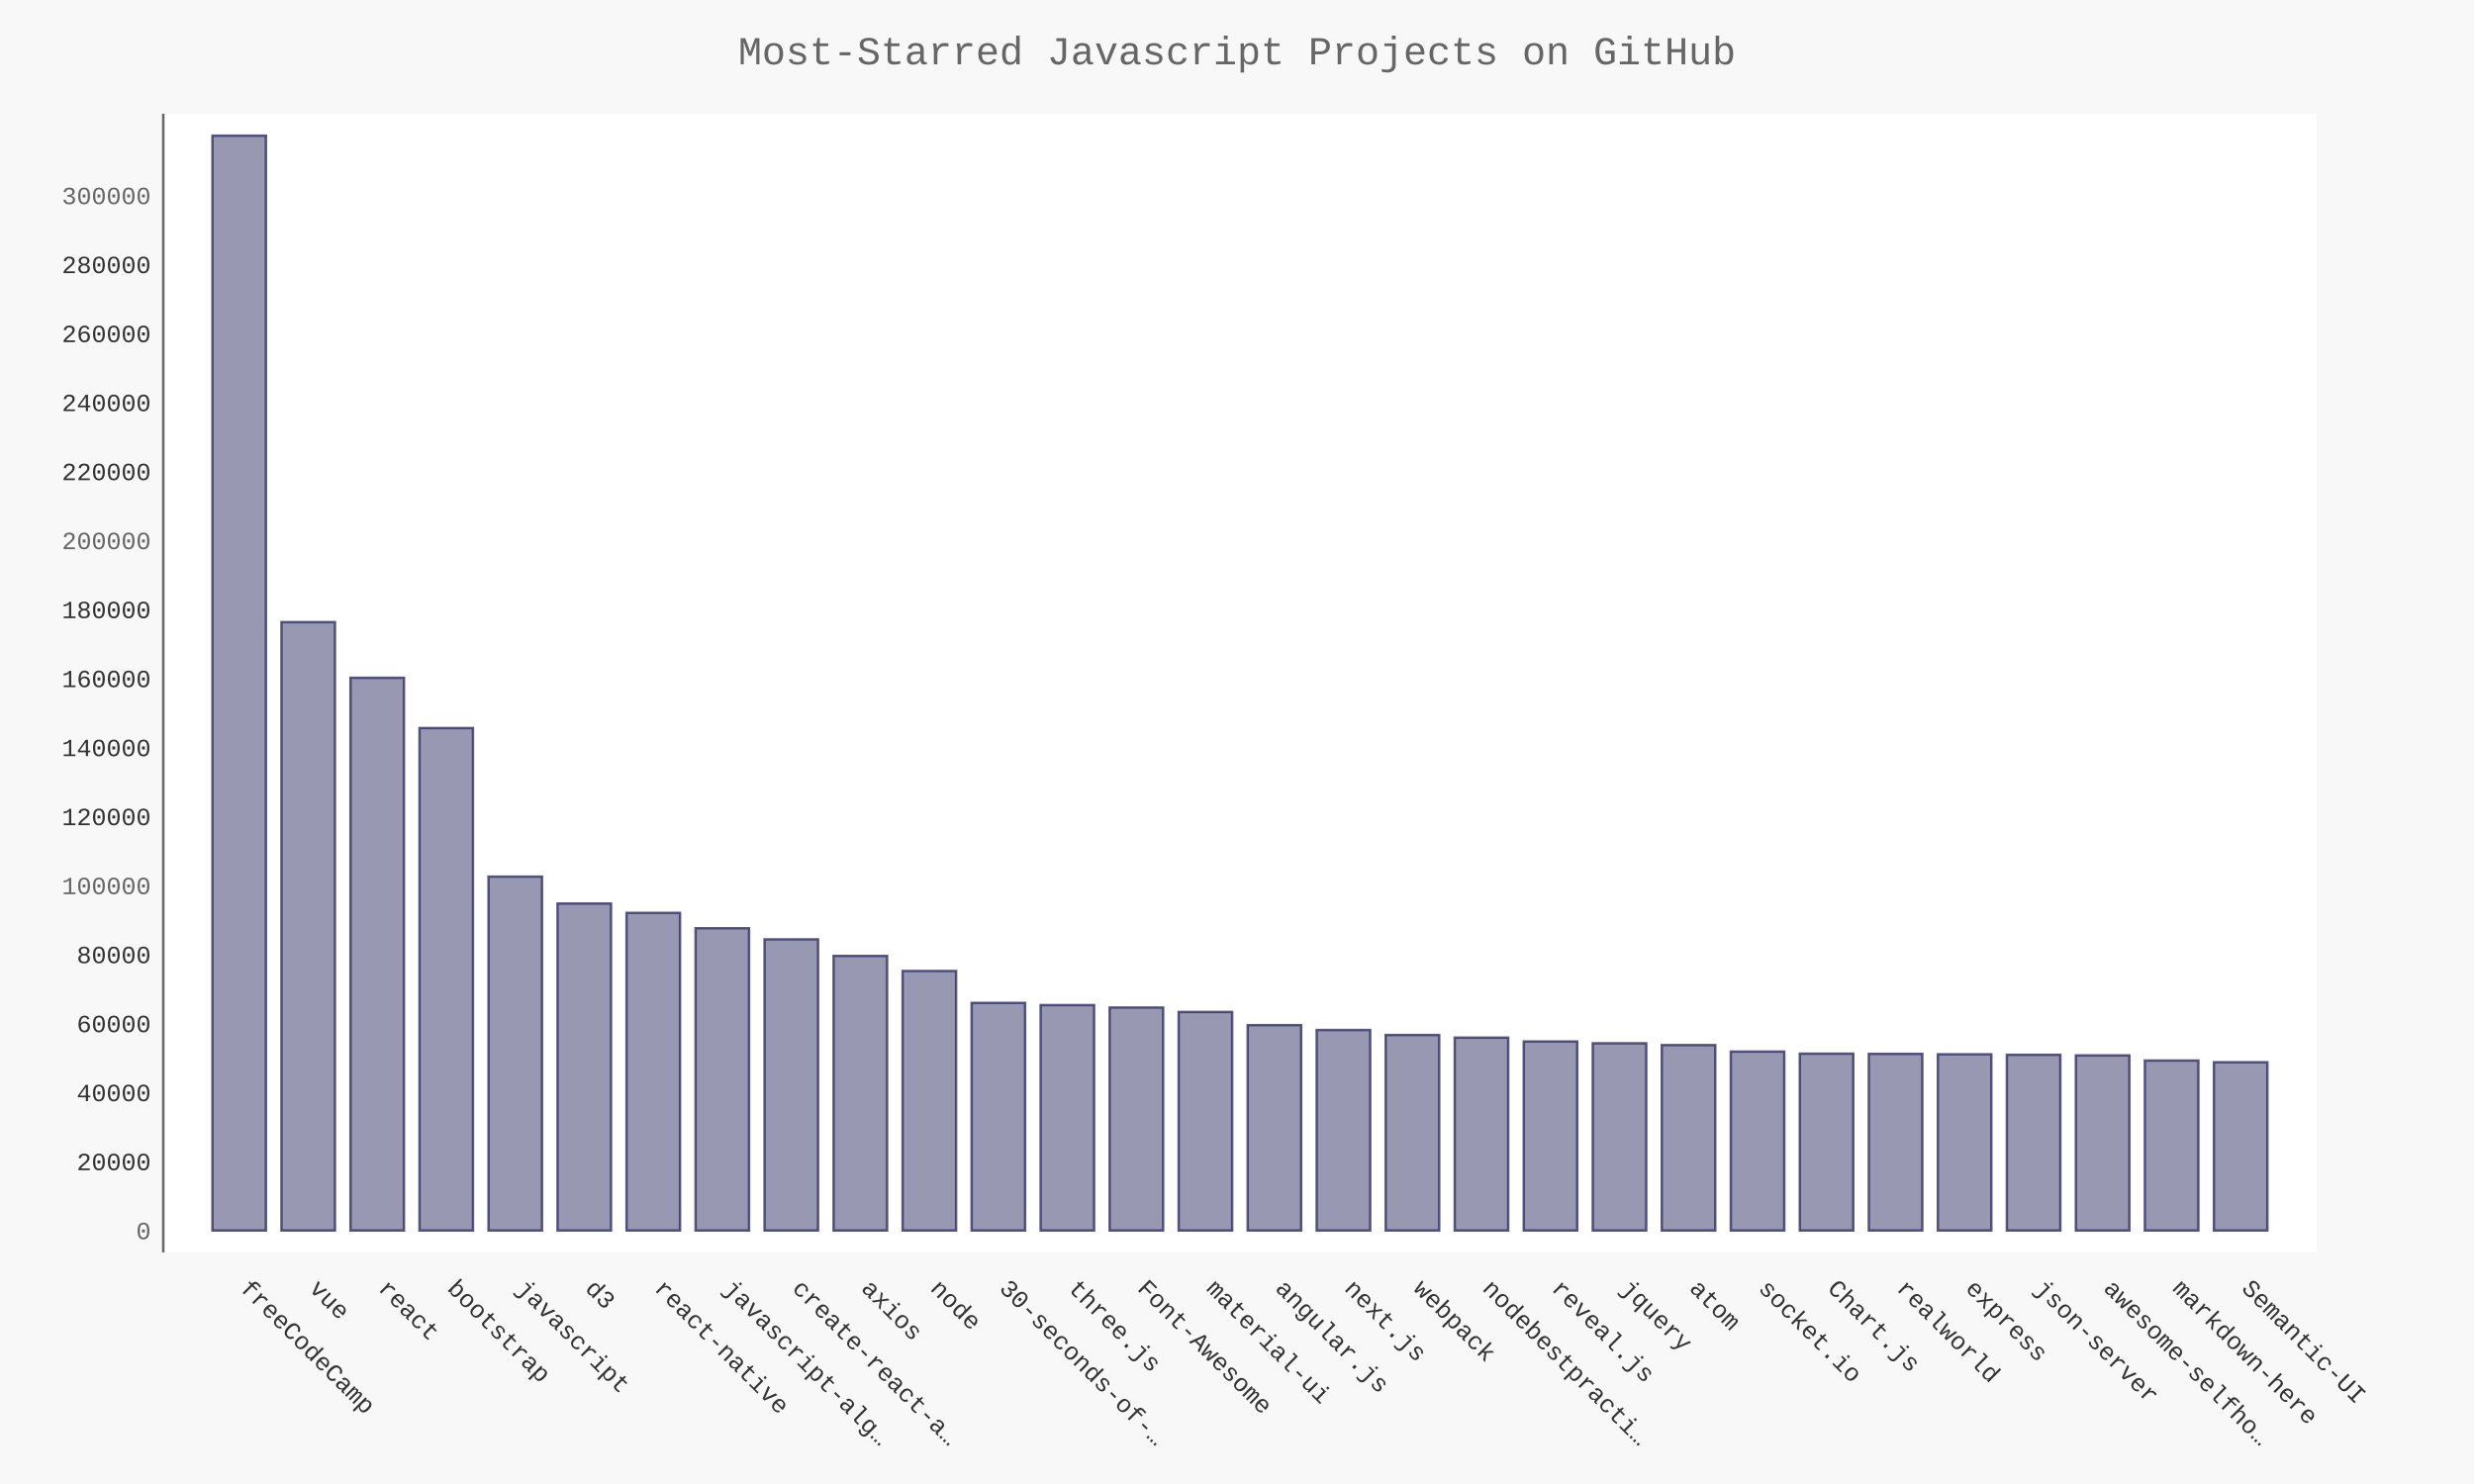
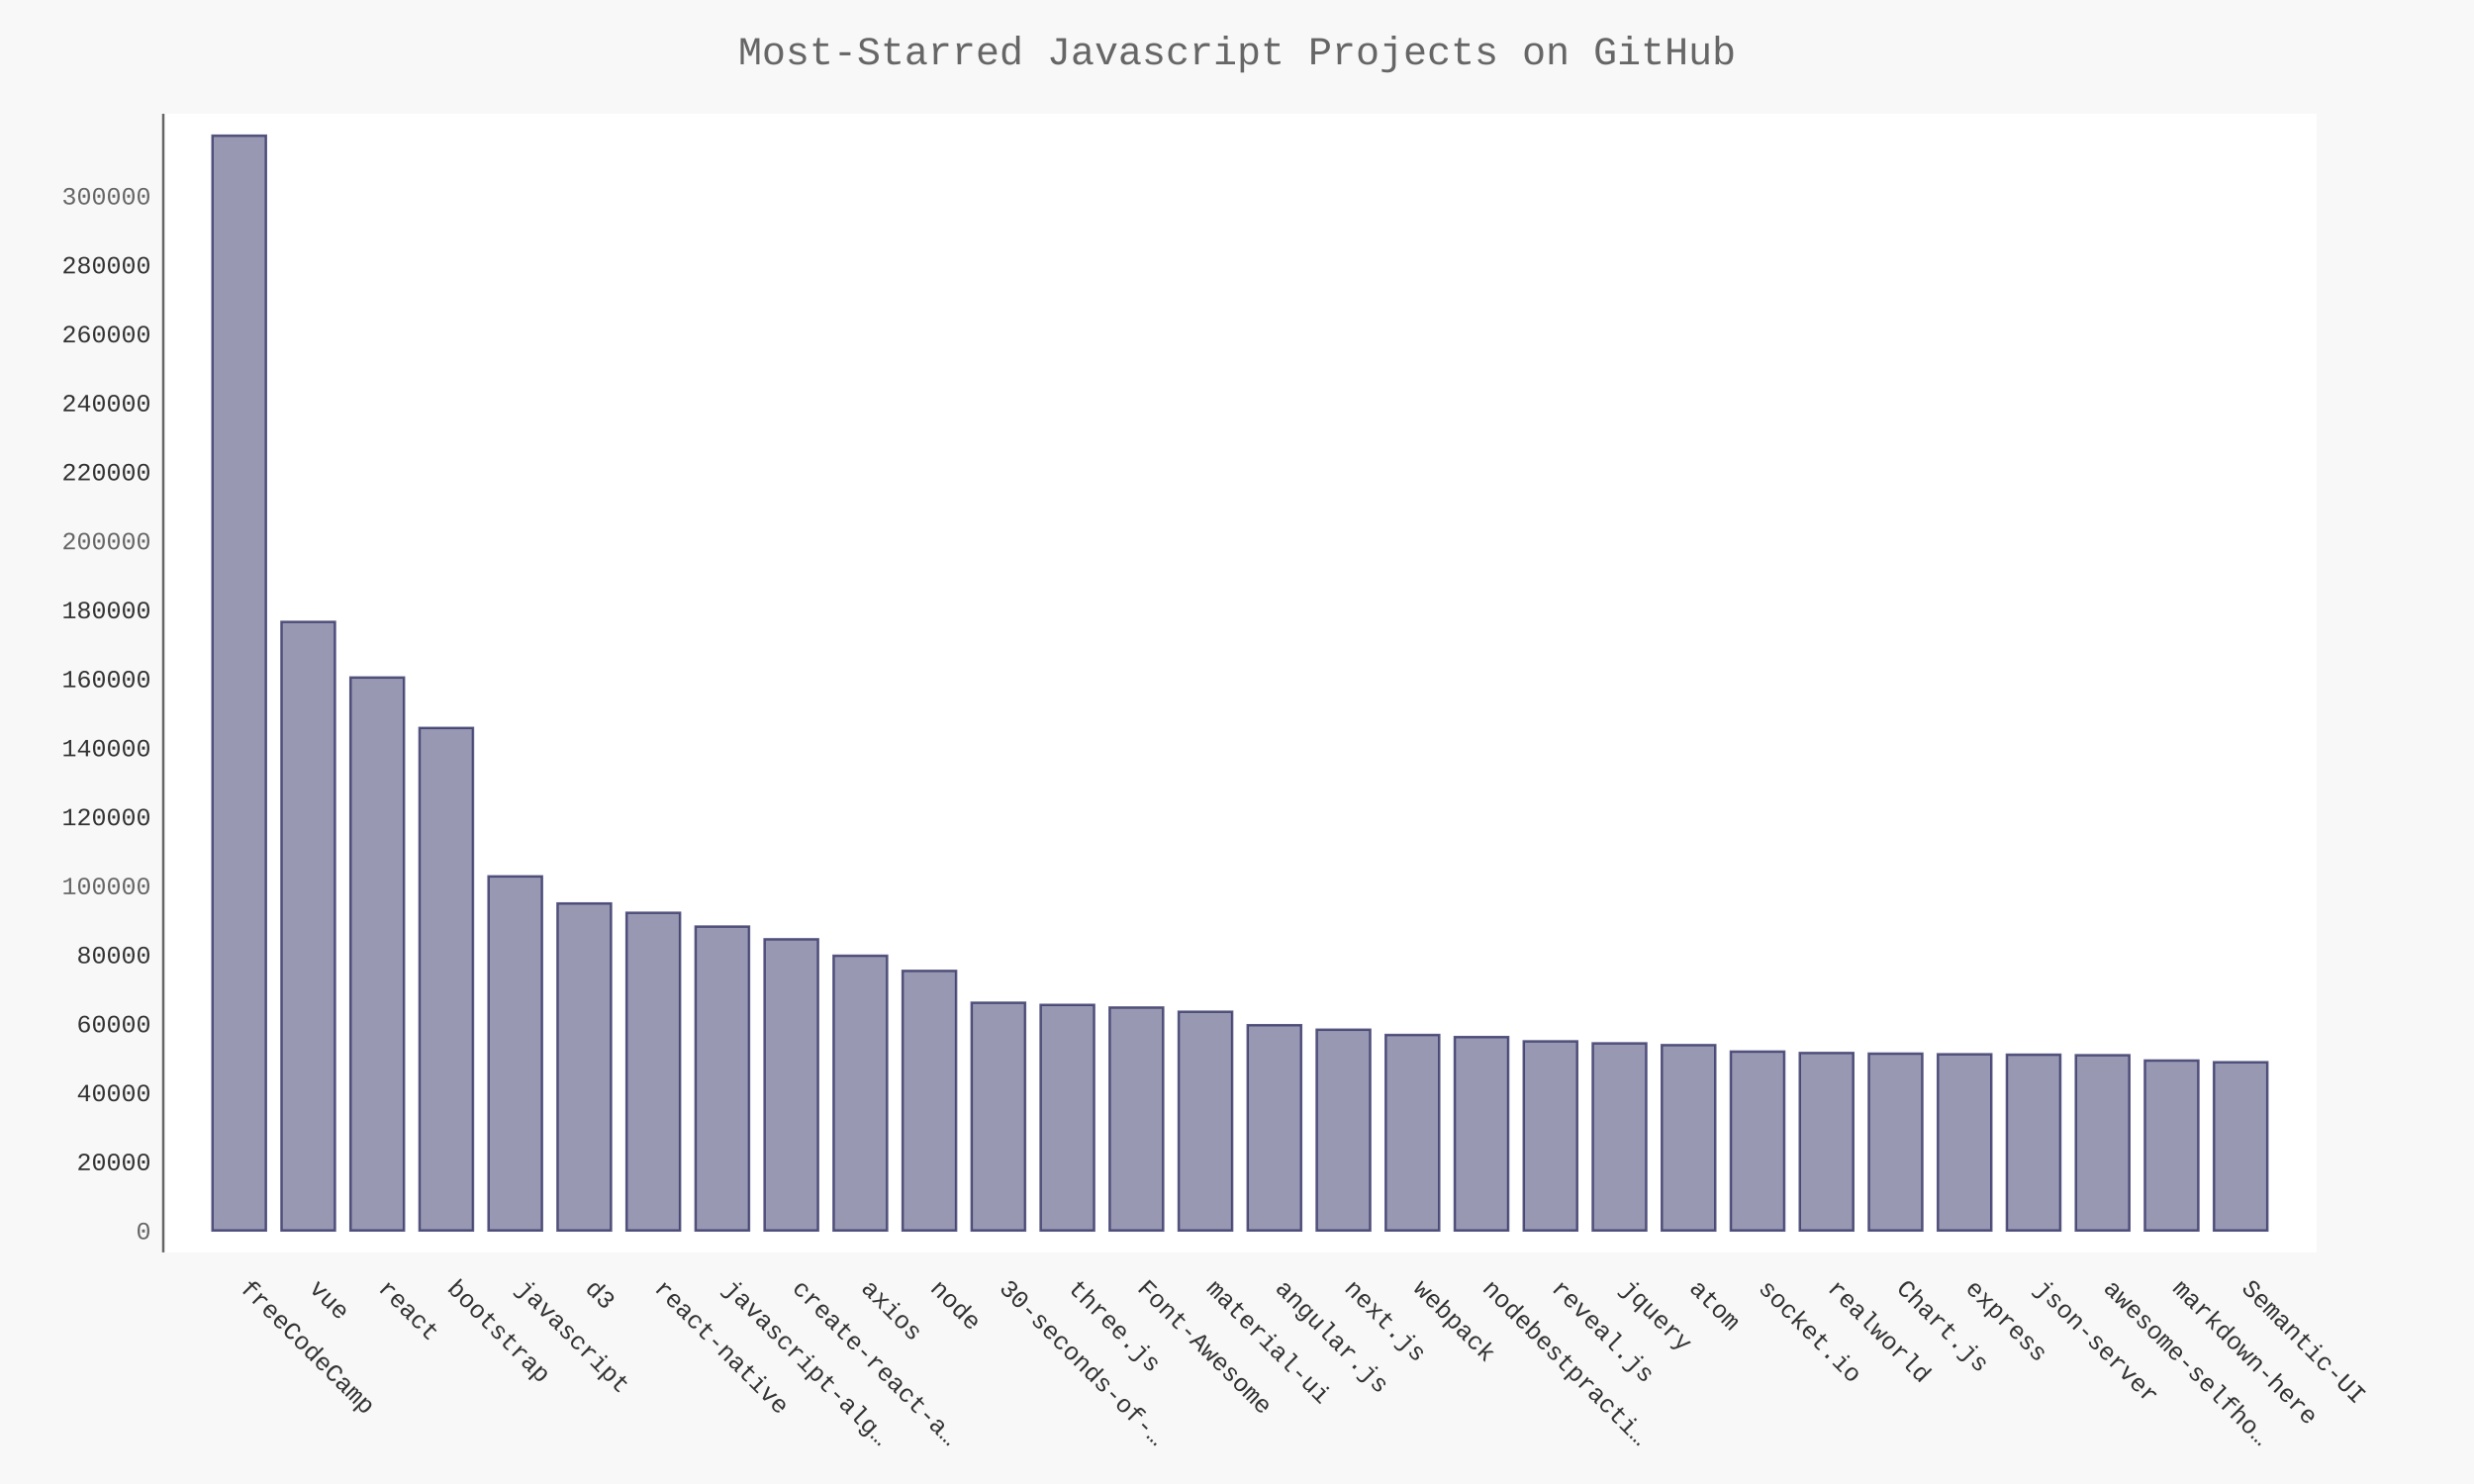
- <svg xmlns="http://www.w3.org/2000/svg" xmlns:xlink="http://www.w3.org/1999/xlink" id="chart-59ef9263-8934-4911-bdcb-f0bd055a53d1" class="pygal-chart" viewBox="0 0 1000 600">
+ <svg xmlns="http://www.w3.org/2000/svg" xmlns:xlink="http://www.w3.org/1999/xlink" id="chart-0f797a5d-fe8d-4e27-a901-62c6dcfc9f29" class="pygal-chart" viewBox="0 0 1000 600">
  <defs>
-     <style type="text/css">#chart-59ef9263-8934-4911-bdcb-f0bd055a53d1{-webkit-user-select:none;-webkit-font-smoothing:antialiased;font-family:Consolas,"Liberation Mono",Menlo,Courier,monospace}#chart-59ef9263-8934-4911-bdcb-f0bd055a53d1 .title{font-family:Consolas,"Liberation Mono",Menlo,Courier,monospace;font-size:16px}#chart-59ef9263-8934-4911-bdcb-f0bd055a53d1 .legends .legend text{font-family:Consolas,"Liberation Mono",Menlo,Courier,monospace;font-size:14px}#chart-59ef9263-8934-4911-bdcb-f0bd055a53d1 .axis text{font-family:Consolas,"Liberation Mono",Menlo,Courier,monospace;font-size:10px}#chart-59ef9263-8934-4911-bdcb-f0bd055a53d1 .axis text.major{font-family:Consolas,"Liberation Mono",Menlo,Courier,monospace;font-size:10px}#chart-59ef9263-8934-4911-bdcb-f0bd055a53d1 .text-overlay text.value{font-family:Consolas,"Liberation Mono",Menlo,Courier,monospace;font-size:16px}#chart-59ef9263-8934-4911-bdcb-f0bd055a53d1 .text-overlay text.label{font-family:Consolas,"Liberation Mono",Menlo,Courier,monospace;font-size:10px}#chart-59ef9263-8934-4911-bdcb-f0bd055a53d1 .tooltip{font-family:Consolas,"Liberation Mono",Menlo,Courier,monospace;font-size:14px}#chart-59ef9263-8934-4911-bdcb-f0bd055a53d1 text.no_data{font-family:Consolas,"Liberation Mono",Menlo,Courier,monospace;font-size:64px}
- #chart-59ef9263-8934-4911-bdcb-f0bd055a53d1{background-color:#f8f8f8}#chart-59ef9263-8934-4911-bdcb-f0bd055a53d1 path,#chart-59ef9263-8934-4911-bdcb-f0bd055a53d1 line,#chart-59ef9263-8934-4911-bdcb-f0bd055a53d1 rect,#chart-59ef9263-8934-4911-bdcb-f0bd055a53d1 circle{-webkit-transition:250ms ease-in;-moz-transition:250ms ease-in;transition:250ms ease-in}#chart-59ef9263-8934-4911-bdcb-f0bd055a53d1 .graph &gt; .background{fill:#f8f8f8}#chart-59ef9263-8934-4911-bdcb-f0bd055a53d1 .plot &gt; .background{fill:#ffffff}#chart-59ef9263-8934-4911-bdcb-f0bd055a53d1 .graph{fill:#333}#chart-59ef9263-8934-4911-bdcb-f0bd055a53d1 text.no_data{fill:#666}#chart-59ef9263-8934-4911-bdcb-f0bd055a53d1 .title{fill:#666}#chart-59ef9263-8934-4911-bdcb-f0bd055a53d1 .legends .legend text{fill:#333}#chart-59ef9263-8934-4911-bdcb-f0bd055a53d1 .legends .legend:hover text{fill:#666}#chart-59ef9263-8934-4911-bdcb-f0bd055a53d1 .axis .line{stroke:#666}#chart-59ef9263-8934-4911-bdcb-f0bd055a53d1 .axis .guide.line{stroke:rgba(0,0,0,0.5)}#chart-59ef9263-8934-4911-bdcb-f0bd055a53d1 .axis .major.line{stroke:#333}#chart-59ef9263-8934-4911-bdcb-f0bd055a53d1 .axis text.major{fill:#666}#chart-59ef9263-8934-4911-bdcb-f0bd055a53d1 .axis.y .guides:hover .guide.line,#chart-59ef9263-8934-4911-bdcb-f0bd055a53d1 .line-graph .axis.x .guides:hover .guide.line,#chart-59ef9263-8934-4911-bdcb-f0bd055a53d1 .stackedline-graph .axis.x .guides:hover .guide.line,#chart-59ef9263-8934-4911-bdcb-f0bd055a53d1 .xy-graph .axis.x .guides:hover .guide.line{stroke:#666}#chart-59ef9263-8934-4911-bdcb-f0bd055a53d1 .axis .guides:hover text{fill:#666}#chart-59ef9263-8934-4911-bdcb-f0bd055a53d1 .reactive{fill-opacity:.5;stroke-opacity:.8}#chart-59ef9263-8934-4911-bdcb-f0bd055a53d1 .ci{stroke:#333}#chart-59ef9263-8934-4911-bdcb-f0bd055a53d1 .reactive.active,#chart-59ef9263-8934-4911-bdcb-f0bd055a53d1 .active .reactive{fill-opacity:.9;stroke-opacity:.9;stroke-width:4}#chart-59ef9263-8934-4911-bdcb-f0bd055a53d1 .ci .reactive.active{stroke-width:1.5}#chart-59ef9263-8934-4911-bdcb-f0bd055a53d1 .series text{fill:#666}#chart-59ef9263-8934-4911-bdcb-f0bd055a53d1 .tooltip rect{fill:#ffffff;stroke:#666;-webkit-transition:opacity 250ms ease-in;-moz-transition:opacity 250ms ease-in;transition:opacity 250ms ease-in}#chart-59ef9263-8934-4911-bdcb-f0bd055a53d1 .tooltip .label{fill:#333}#chart-59ef9263-8934-4911-bdcb-f0bd055a53d1 .tooltip .label{fill:#333}#chart-59ef9263-8934-4911-bdcb-f0bd055a53d1 .tooltip .legend{font-size:.8em;fill:rgba(0,0,0,0.5)}#chart-59ef9263-8934-4911-bdcb-f0bd055a53d1 .tooltip .x_label{font-size:.6em;fill:#666}#chart-59ef9263-8934-4911-bdcb-f0bd055a53d1 .tooltip .xlink{font-size:.5em;text-decoration:underline}#chart-59ef9263-8934-4911-bdcb-f0bd055a53d1 .tooltip .value{font-size:1.5em}#chart-59ef9263-8934-4911-bdcb-f0bd055a53d1 .bound{font-size:.5em}#chart-59ef9263-8934-4911-bdcb-f0bd055a53d1 .max-value{font-size:.75em;fill:rgba(0,0,0,0.5)}#chart-59ef9263-8934-4911-bdcb-f0bd055a53d1 .map-element{fill:#ffffff;stroke:rgba(0,0,0,0.5) !important}#chart-59ef9263-8934-4911-bdcb-f0bd055a53d1 .map-element .reactive{fill-opacity:inherit;stroke-opacity:inherit}#chart-59ef9263-8934-4911-bdcb-f0bd055a53d1 .color-0,#chart-59ef9263-8934-4911-bdcb-f0bd055a53d1 .color-0 a:visited{stroke:#333366;fill:#333366}#chart-59ef9263-8934-4911-bdcb-f0bd055a53d1 .text-overlay .color-0 text{fill:black}
- #chart-59ef9263-8934-4911-bdcb-f0bd055a53d1 text.no_data{text-anchor:middle}#chart-59ef9263-8934-4911-bdcb-f0bd055a53d1 .guide.line{fill:none}#chart-59ef9263-8934-4911-bdcb-f0bd055a53d1 .centered{text-anchor:middle}#chart-59ef9263-8934-4911-bdcb-f0bd055a53d1 .title{text-anchor:middle}#chart-59ef9263-8934-4911-bdcb-f0bd055a53d1 .legends .legend text{fill-opacity:1}#chart-59ef9263-8934-4911-bdcb-f0bd055a53d1 .axis.x text{text-anchor:middle}#chart-59ef9263-8934-4911-bdcb-f0bd055a53d1 .axis.x:not(.web) text[transform]{text-anchor:start}#chart-59ef9263-8934-4911-bdcb-f0bd055a53d1 .axis.x:not(.web) text[transform].backwards{text-anchor:end}#chart-59ef9263-8934-4911-bdcb-f0bd055a53d1 .axis.y text{text-anchor:end}#chart-59ef9263-8934-4911-bdcb-f0bd055a53d1 .axis.y text[transform].backwards{text-anchor:start}#chart-59ef9263-8934-4911-bdcb-f0bd055a53d1 .axis.y2 text{text-anchor:start}#chart-59ef9263-8934-4911-bdcb-f0bd055a53d1 .axis.y2 text[transform].backwards{text-anchor:end}#chart-59ef9263-8934-4911-bdcb-f0bd055a53d1 .axis .guide.line{stroke-dasharray:4,4}#chart-59ef9263-8934-4911-bdcb-f0bd055a53d1 .axis .major.guide.line{stroke-dasharray:6,6}#chart-59ef9263-8934-4911-bdcb-f0bd055a53d1 .horizontal .axis.y .guide.line,#chart-59ef9263-8934-4911-bdcb-f0bd055a53d1 .horizontal .axis.y2 .guide.line,#chart-59ef9263-8934-4911-bdcb-f0bd055a53d1 .vertical .axis.x .guide.line{opacity:0}#chart-59ef9263-8934-4911-bdcb-f0bd055a53d1 .horizontal .axis.always_show .guide.line,#chart-59ef9263-8934-4911-bdcb-f0bd055a53d1 .vertical .axis.always_show .guide.line{opacity:1 !important}#chart-59ef9263-8934-4911-bdcb-f0bd055a53d1 .axis.y .guides:hover .guide.line,#chart-59ef9263-8934-4911-bdcb-f0bd055a53d1 .axis.y2 .guides:hover .guide.line,#chart-59ef9263-8934-4911-bdcb-f0bd055a53d1 .axis.x .guides:hover .guide.line{opacity:1}#chart-59ef9263-8934-4911-bdcb-f0bd055a53d1 .axis .guides:hover text{opacity:1}#chart-59ef9263-8934-4911-bdcb-f0bd055a53d1 .nofill{fill:none}#chart-59ef9263-8934-4911-bdcb-f0bd055a53d1 .subtle-fill{fill-opacity:.2}#chart-59ef9263-8934-4911-bdcb-f0bd055a53d1 .dot{stroke-width:1px;fill-opacity:1}#chart-59ef9263-8934-4911-bdcb-f0bd055a53d1 .dot.active{stroke-width:5px}#chart-59ef9263-8934-4911-bdcb-f0bd055a53d1 .dot.negative{fill:transparent}#chart-59ef9263-8934-4911-bdcb-f0bd055a53d1 text,#chart-59ef9263-8934-4911-bdcb-f0bd055a53d1 tspan{stroke:none !important}#chart-59ef9263-8934-4911-bdcb-f0bd055a53d1 .series text.active{opacity:1}#chart-59ef9263-8934-4911-bdcb-f0bd055a53d1 .tooltip rect{fill-opacity:.95;stroke-width:.5}#chart-59ef9263-8934-4911-bdcb-f0bd055a53d1 .tooltip text{fill-opacity:1}#chart-59ef9263-8934-4911-bdcb-f0bd055a53d1 .showable{visibility:hidden}#chart-59ef9263-8934-4911-bdcb-f0bd055a53d1 .showable.shown{visibility:visible}#chart-59ef9263-8934-4911-bdcb-f0bd055a53d1 .gauge-background{fill:rgba(229,229,229,1);stroke:none}#chart-59ef9263-8934-4911-bdcb-f0bd055a53d1 .bg-lines{stroke:#f8f8f8;stroke-width:2px}</style>
+     <style type="text/css">#chart-0f797a5d-fe8d-4e27-a901-62c6dcfc9f29{-webkit-user-select:none;-webkit-font-smoothing:antialiased;font-family:Consolas,"Liberation Mono",Menlo,Courier,monospace}#chart-0f797a5d-fe8d-4e27-a901-62c6dcfc9f29 .title{font-family:Consolas,"Liberation Mono",Menlo,Courier,monospace;font-size:16px}#chart-0f797a5d-fe8d-4e27-a901-62c6dcfc9f29 .legends .legend text{font-family:Consolas,"Liberation Mono",Menlo,Courier,monospace;font-size:14px}#chart-0f797a5d-fe8d-4e27-a901-62c6dcfc9f29 .axis text{font-family:Consolas,"Liberation Mono",Menlo,Courier,monospace;font-size:10px}#chart-0f797a5d-fe8d-4e27-a901-62c6dcfc9f29 .axis text.major{font-family:Consolas,"Liberation Mono",Menlo,Courier,monospace;font-size:10px}#chart-0f797a5d-fe8d-4e27-a901-62c6dcfc9f29 .text-overlay text.value{font-family:Consolas,"Liberation Mono",Menlo,Courier,monospace;font-size:16px}#chart-0f797a5d-fe8d-4e27-a901-62c6dcfc9f29 .text-overlay text.label{font-family:Consolas,"Liberation Mono",Menlo,Courier,monospace;font-size:10px}#chart-0f797a5d-fe8d-4e27-a901-62c6dcfc9f29 .tooltip{font-family:Consolas,"Liberation Mono",Menlo,Courier,monospace;font-size:14px}#chart-0f797a5d-fe8d-4e27-a901-62c6dcfc9f29 text.no_data{font-family:Consolas,"Liberation Mono",Menlo,Courier,monospace;font-size:64px}
+ #chart-0f797a5d-fe8d-4e27-a901-62c6dcfc9f29{background-color:#f8f8f8}#chart-0f797a5d-fe8d-4e27-a901-62c6dcfc9f29 path,#chart-0f797a5d-fe8d-4e27-a901-62c6dcfc9f29 line,#chart-0f797a5d-fe8d-4e27-a901-62c6dcfc9f29 rect,#chart-0f797a5d-fe8d-4e27-a901-62c6dcfc9f29 circle{-webkit-transition:250ms ease-in;-moz-transition:250ms ease-in;transition:250ms ease-in}#chart-0f797a5d-fe8d-4e27-a901-62c6dcfc9f29 .graph &gt; .background{fill:#f8f8f8}#chart-0f797a5d-fe8d-4e27-a901-62c6dcfc9f29 .plot &gt; .background{fill:#ffffff}#chart-0f797a5d-fe8d-4e27-a901-62c6dcfc9f29 .graph{fill:#333}#chart-0f797a5d-fe8d-4e27-a901-62c6dcfc9f29 text.no_data{fill:#666}#chart-0f797a5d-fe8d-4e27-a901-62c6dcfc9f29 .title{fill:#666}#chart-0f797a5d-fe8d-4e27-a901-62c6dcfc9f29 .legends .legend text{fill:#333}#chart-0f797a5d-fe8d-4e27-a901-62c6dcfc9f29 .legends .legend:hover text{fill:#666}#chart-0f797a5d-fe8d-4e27-a901-62c6dcfc9f29 .axis .line{stroke:#666}#chart-0f797a5d-fe8d-4e27-a901-62c6dcfc9f29 .axis .guide.line{stroke:rgba(0,0,0,0.5)}#chart-0f797a5d-fe8d-4e27-a901-62c6dcfc9f29 .axis .major.line{stroke:#333}#chart-0f797a5d-fe8d-4e27-a901-62c6dcfc9f29 .axis text.major{fill:#666}#chart-0f797a5d-fe8d-4e27-a901-62c6dcfc9f29 .axis.y .guides:hover .guide.line,#chart-0f797a5d-fe8d-4e27-a901-62c6dcfc9f29 .line-graph .axis.x .guides:hover .guide.line,#chart-0f797a5d-fe8d-4e27-a901-62c6dcfc9f29 .stackedline-graph .axis.x .guides:hover .guide.line,#chart-0f797a5d-fe8d-4e27-a901-62c6dcfc9f29 .xy-graph .axis.x .guides:hover .guide.line{stroke:#666}#chart-0f797a5d-fe8d-4e27-a901-62c6dcfc9f29 .axis .guides:hover text{fill:#666}#chart-0f797a5d-fe8d-4e27-a901-62c6dcfc9f29 .reactive{fill-opacity:.5;stroke-opacity:.8}#chart-0f797a5d-fe8d-4e27-a901-62c6dcfc9f29 .ci{stroke:#333}#chart-0f797a5d-fe8d-4e27-a901-62c6dcfc9f29 .reactive.active,#chart-0f797a5d-fe8d-4e27-a901-62c6dcfc9f29 .active .reactive{fill-opacity:.9;stroke-opacity:.9;stroke-width:4}#chart-0f797a5d-fe8d-4e27-a901-62c6dcfc9f29 .ci .reactive.active{stroke-width:1.5}#chart-0f797a5d-fe8d-4e27-a901-62c6dcfc9f29 .series text{fill:#666}#chart-0f797a5d-fe8d-4e27-a901-62c6dcfc9f29 .tooltip rect{fill:#ffffff;stroke:#666;-webkit-transition:opacity 250ms ease-in;-moz-transition:opacity 250ms ease-in;transition:opacity 250ms ease-in}#chart-0f797a5d-fe8d-4e27-a901-62c6dcfc9f29 .tooltip .label{fill:#333}#chart-0f797a5d-fe8d-4e27-a901-62c6dcfc9f29 .tooltip .label{fill:#333}#chart-0f797a5d-fe8d-4e27-a901-62c6dcfc9f29 .tooltip .legend{font-size:.8em;fill:rgba(0,0,0,0.5)}#chart-0f797a5d-fe8d-4e27-a901-62c6dcfc9f29 .tooltip .x_label{font-size:.6em;fill:#666}#chart-0f797a5d-fe8d-4e27-a901-62c6dcfc9f29 .tooltip .xlink{font-size:.5em;text-decoration:underline}#chart-0f797a5d-fe8d-4e27-a901-62c6dcfc9f29 .tooltip .value{font-size:1.5em}#chart-0f797a5d-fe8d-4e27-a901-62c6dcfc9f29 .bound{font-size:.5em}#chart-0f797a5d-fe8d-4e27-a901-62c6dcfc9f29 .max-value{font-size:.75em;fill:rgba(0,0,0,0.5)}#chart-0f797a5d-fe8d-4e27-a901-62c6dcfc9f29 .map-element{fill:#ffffff;stroke:rgba(0,0,0,0.5) !important}#chart-0f797a5d-fe8d-4e27-a901-62c6dcfc9f29 .map-element .reactive{fill-opacity:inherit;stroke-opacity:inherit}#chart-0f797a5d-fe8d-4e27-a901-62c6dcfc9f29 .color-0,#chart-0f797a5d-fe8d-4e27-a901-62c6dcfc9f29 .color-0 a:visited{stroke:#333366;fill:#333366}#chart-0f797a5d-fe8d-4e27-a901-62c6dcfc9f29 .text-overlay .color-0 text{fill:black}
+ #chart-0f797a5d-fe8d-4e27-a901-62c6dcfc9f29 text.no_data{text-anchor:middle}#chart-0f797a5d-fe8d-4e27-a901-62c6dcfc9f29 .guide.line{fill:none}#chart-0f797a5d-fe8d-4e27-a901-62c6dcfc9f29 .centered{text-anchor:middle}#chart-0f797a5d-fe8d-4e27-a901-62c6dcfc9f29 .title{text-anchor:middle}#chart-0f797a5d-fe8d-4e27-a901-62c6dcfc9f29 .legends .legend text{fill-opacity:1}#chart-0f797a5d-fe8d-4e27-a901-62c6dcfc9f29 .axis.x text{text-anchor:middle}#chart-0f797a5d-fe8d-4e27-a901-62c6dcfc9f29 .axis.x:not(.web) text[transform]{text-anchor:start}#chart-0f797a5d-fe8d-4e27-a901-62c6dcfc9f29 .axis.x:not(.web) text[transform].backwards{text-anchor:end}#chart-0f797a5d-fe8d-4e27-a901-62c6dcfc9f29 .axis.y text{text-anchor:end}#chart-0f797a5d-fe8d-4e27-a901-62c6dcfc9f29 .axis.y text[transform].backwards{text-anchor:start}#chart-0f797a5d-fe8d-4e27-a901-62c6dcfc9f29 .axis.y2 text{text-anchor:start}#chart-0f797a5d-fe8d-4e27-a901-62c6dcfc9f29 .axis.y2 text[transform].backwards{text-anchor:end}#chart-0f797a5d-fe8d-4e27-a901-62c6dcfc9f29 .axis .guide.line{stroke-dasharray:4,4}#chart-0f797a5d-fe8d-4e27-a901-62c6dcfc9f29 .axis .major.guide.line{stroke-dasharray:6,6}#chart-0f797a5d-fe8d-4e27-a901-62c6dcfc9f29 .horizontal .axis.y .guide.line,#chart-0f797a5d-fe8d-4e27-a901-62c6dcfc9f29 .horizontal .axis.y2 .guide.line,#chart-0f797a5d-fe8d-4e27-a901-62c6dcfc9f29 .vertical .axis.x .guide.line{opacity:0}#chart-0f797a5d-fe8d-4e27-a901-62c6dcfc9f29 .horizontal .axis.always_show .guide.line,#chart-0f797a5d-fe8d-4e27-a901-62c6dcfc9f29 .vertical .axis.always_show .guide.line{opacity:1 !important}#chart-0f797a5d-fe8d-4e27-a901-62c6dcfc9f29 .axis.y .guides:hover .guide.line,#chart-0f797a5d-fe8d-4e27-a901-62c6dcfc9f29 .axis.y2 .guides:hover .guide.line,#chart-0f797a5d-fe8d-4e27-a901-62c6dcfc9f29 .axis.x .guides:hover .guide.line{opacity:1}#chart-0f797a5d-fe8d-4e27-a901-62c6dcfc9f29 .axis .guides:hover text{opacity:1}#chart-0f797a5d-fe8d-4e27-a901-62c6dcfc9f29 .nofill{fill:none}#chart-0f797a5d-fe8d-4e27-a901-62c6dcfc9f29 .subtle-fill{fill-opacity:.2}#chart-0f797a5d-fe8d-4e27-a901-62c6dcfc9f29 .dot{stroke-width:1px;fill-opacity:1}#chart-0f797a5d-fe8d-4e27-a901-62c6dcfc9f29 .dot.active{stroke-width:5px}#chart-0f797a5d-fe8d-4e27-a901-62c6dcfc9f29 .dot.negative{fill:transparent}#chart-0f797a5d-fe8d-4e27-a901-62c6dcfc9f29 text,#chart-0f797a5d-fe8d-4e27-a901-62c6dcfc9f29 tspan{stroke:none !important}#chart-0f797a5d-fe8d-4e27-a901-62c6dcfc9f29 .series text.active{opacity:1}#chart-0f797a5d-fe8d-4e27-a901-62c6dcfc9f29 .tooltip rect{fill-opacity:.95;stroke-width:.5}#chart-0f797a5d-fe8d-4e27-a901-62c6dcfc9f29 .tooltip text{fill-opacity:1}#chart-0f797a5d-fe8d-4e27-a901-62c6dcfc9f29 .showable{visibility:hidden}#chart-0f797a5d-fe8d-4e27-a901-62c6dcfc9f29 .showable.shown{visibility:visible}#chart-0f797a5d-fe8d-4e27-a901-62c6dcfc9f29 .gauge-background{fill:rgba(229,229,229,1);stroke:none}#chart-0f797a5d-fe8d-4e27-a901-62c6dcfc9f29 .bg-lines{stroke:#f8f8f8;stroke-width:2px}</style>
  </defs>
  <g class="graph bar-graph vertical">
    <rect x="0" y="0" width="1000" height="600" class="background" />
    <g transform="translate(66, 46)" class="plot">
      <rect x="0" y="0" width="870.36" height="460.36" class="background" />
      <g class="axis y">
        <g class="guides">
          <text x="-5" y="455.007" class="major">0</text>
        </g>
        <g class="guides">
-           <text x="-5" y="427.109" class="">20000</text>
-         </g>
-         <g class="guides">
-           <text x="-5" y="399.211" class="">40000</text>
-         </g>
-         <g class="guides">
-           <text x="-5" y="371.313" class="">60000</text>
-         </g>
-         <g class="guides">
-           <text x="-5" y="343.414" class="">80000</text>
-         </g>
-         <g class="guides">
-           <text x="-5" y="315.516" class="major">100000</text>
-         </g>
-         <g class="guides">
-           <text x="-5" y="287.618" class="">120000</text>
-         </g>
-         <g class="guides">
-           <text x="-5" y="259.72" class="">140000</text>
-         </g>
-         <g class="guides">
-           <text x="-5" y="231.821" class="">160000</text>
-         </g>
-         <g class="guides">
-           <text x="-5" y="203.923" class="">180000</text>
-         </g>
-         <g class="guides">
-           <text x="-5" y="176.025" class="major">200000</text>
-         </g>
-         <g class="guides">
-           <text x="-5" y="148.127" class="">220000</text>
-         </g>
-         <g class="guides">
-           <text x="-5" y="120.229" class="">240000</text>
-         </g>
-         <g class="guides">
-           <text x="-5" y="92.33" class="">260000</text>
-         </g>
-         <g class="guides">
-           <text x="-5" y="64.432" class="">280000</text>
-         </g>
-         <g class="guides">
-           <text x="-5" y="36.534" class="major">300000</text>
+           <text x="-5" y="427.116" class="">20000</text>
+         </g>
+         <g class="guides">
+           <text x="-5" y="399.224" class="">40000</text>
+         </g>
+         <g class="guides">
+           <text x="-5" y="371.332" class="">60000</text>
+         </g>
+         <g class="guides">
+           <text x="-5" y="343.44" class="">80000</text>
+         </g>
+         <g class="guides">
+           <text x="-5" y="315.549" class="major">100000</text>
+         </g>
+         <g class="guides">
+           <text x="-5" y="287.657" class="">120000</text>
+         </g>
+         <g class="guides">
+           <text x="-5" y="259.765" class="">140000</text>
+         </g>
+         <g class="guides">
+           <text x="-5" y="231.874" class="">160000</text>
+         </g>
+         <g class="guides">
+           <text x="-5" y="203.982" class="">180000</text>
+         </g>
+         <g class="guides">
+           <text x="-5" y="176.09" class="major">200000</text>
+         </g>
+         <g class="guides">
+           <text x="-5" y="148.198" class="">220000</text>
+         </g>
+         <g class="guides">
+           <text x="-5" y="120.307" class="">240000</text>
+         </g>
+         <g class="guides">
+           <text x="-5" y="92.415" class="">260000</text>
+         </g>
+         <g class="guides">
+           <text x="-5" y="64.523" class="">280000</text>
+         </g>
+         <g class="guides">
+           <text x="-5" y="36.631" class="major">300000</text>
        </g>
      </g>
      <g class="axis x">
        <path d="M0 0 v460.36" class="line" />
        <g class="guides">
          <path d="M30.686 0 v460.36" class="guide line" />
          <text x="30.686" y="475.36" class="" transform="rotate(45 30.68578 475.3604)">freeCodeCamp</text>
        </g>
        <g class="guides">
          <path d="M58.582 0 v460.36" class="guide line" />
          <text x="58.582" y="475.36" class="" transform="rotate(45 58.58195 475.3604)">vue</text>
        </g>
        <g class="guides">
          <path d="M86.478 0 v460.36" class="guide line" />
          <text x="86.478" y="475.36" class="" transform="rotate(45 86.47812 475.3604)">react</text>
        </g>
        <g class="guides">
          <path d="M114.374 0 v460.36" class="guide line" />
          <text x="114.374" y="475.36" class="" transform="rotate(45 114.3743 475.3604)">bootstrap</text>
        </g>
        <g class="guides">
          <path d="M142.27 0 v460.36" class="guide line" />
          <text x="142.27" y="475.36" class="" transform="rotate(45 142.2704 475.3604)">javascript</text>
        </g>
        <g class="guides">
          <path d="M170.167 0 v460.36" class="guide line" />
          <text x="170.167" y="475.36" class="" transform="rotate(45 170.1666 475.3604)">d3</text>
        </g>
        <g class="guides">
          <path d="M198.063 0 v460.36" class="guide line" />
          <text x="198.063" y="475.36" class="" transform="rotate(45 198.0628 475.3604)">react-native</text>
        </g>
        <g class="guides">
          <path d="M225.959 0 v460.36" class="guide line" />
          <text x="225.959" y="475.36" class="" transform="rotate(45 225.9589 475.3604)">javascript-alg…</text>
        </g>
        <g class="guides">
          <path d="M253.855 0 v460.36" class="guide line" />
          <text x="253.855" y="475.36" class="" transform="rotate(45 253.8551 475.3604)">create-react-a…</text>
        </g>
        <g class="guides">
          <path d="M281.751 0 v460.36" class="guide line" />
          <text x="281.751" y="475.36" class="" transform="rotate(45 281.7513 475.3604)">axios</text>
        </g>
        <g class="guides">
          <path d="M309.647 0 v460.36" class="guide line" />
          <text x="309.647" y="475.36" class="" transform="rotate(45 309.6474 475.3604)">node</text>
        </g>
        <g class="guides">
          <path d="M337.544 0 v460.36" class="guide line" />
          <text x="337.544" y="475.36" class="" transform="rotate(45 337.5436 475.3604)">30-seconds-of-…</text>
        </g>
        <g class="guides">
          <path d="M365.44 0 v460.36" class="guide line" />
          <text x="365.44" y="475.36" class="" transform="rotate(45 365.4398 475.3604)">three.js</text>
        </g>
        <g class="guides">
          <path d="M393.336 0 v460.36" class="guide line" />
          <text x="393.336" y="475.36" class="" transform="rotate(45 393.3359 475.3604)">Font-Awesome</text>
        </g>
        <g class="guides">
          <path d="M421.232 0 v460.36" class="guide line" />
          <text x="421.232" y="475.36" class="" transform="rotate(45 421.2321 475.3604)">material-ui</text>
        </g>
        <g class="guides">
          <path d="M449.128 0 v460.36" class="guide line" />
          <text x="449.128" y="475.36" class="" transform="rotate(45 449.1283 475.3604)">angular.js</text>
        </g>
        <g class="guides">
          <path d="M477.024 0 v460.36" class="guide line" />
          <text x="477.024" y="475.36" class="" transform="rotate(45 477.0244 475.3604)">next.js</text>
        </g>
        <g class="guides">
          <path d="M504.921 0 v460.36" class="guide line" />
          <text x="504.921" y="475.36" class="" transform="rotate(45 504.9206 475.3604)">webpack</text>
        </g>
        <g class="guides">
          <path d="M532.817 0 v460.36" class="guide line" />
          <text x="532.817" y="475.36" class="" transform="rotate(45 532.8168 475.3604)">nodebestpracti…</text>
        </g>
        <g class="guides">
          <path d="M560.713 0 v460.36" class="guide line" />
          <text x="560.713" y="475.36" class="" transform="rotate(45 560.7129 475.3604)">reveal.js</text>
        </g>
        <g class="guides">
          <path d="M588.609 0 v460.36" class="guide line" />
          <text x="588.609" y="475.36" class="" transform="rotate(45 588.6091 475.3604)">jquery</text>
        </g>
        <g class="guides">
          <path d="M616.505 0 v460.36" class="guide line" />
          <text x="616.505" y="475.36" class="" transform="rotate(45 616.5053 475.3604)">atom</text>
        </g>
        <g class="guides">
          <path d="M644.401 0 v460.36" class="guide line" />
          <text x="644.401" y="475.36" class="" transform="rotate(45 644.4014 475.3604)">socket.io</text>
        </g>
        <g class="guides">
          <path d="M672.298 0 v460.36" class="guide line" />
-           <text x="672.298" y="475.36" class="" transform="rotate(45 672.2976 475.3604)">Chart.js</text>
+           <text x="672.298" y="475.36" class="" transform="rotate(45 672.2976 475.3604)">realworld</text>
        </g>
        <g class="guides">
          <path d="M700.194 0 v460.36" class="guide line" />
-           <text x="700.194" y="475.36" class="" transform="rotate(45 700.1938 475.3604)">realworld</text>
+           <text x="700.194" y="475.36" class="" transform="rotate(45 700.1938 475.3604)">Chart.js</text>
        </g>
        <g class="guides">
          <path d="M728.09 0 v460.36" class="guide line" />
          <text x="728.09" y="475.36" class="" transform="rotate(45 728.0899 475.3604)">express</text>
        </g>
        <g class="guides">
          <path d="M755.986 0 v460.36" class="guide line" />
          <text x="755.986" y="475.36" class="" transform="rotate(45 755.9861 475.3604)">json-server</text>
        </g>
        <g class="guides">
          <path d="M783.882 0 v460.36" class="guide line" />
          <text x="783.882" y="475.36" class="" transform="rotate(45 783.8823 475.3604)">awesome-selfho…</text>
        </g>
        <g class="guides">
          <path d="M811.778 0 v460.36" class="guide line" />
          <text x="811.778" y="475.36" class="" transform="rotate(45 811.7784 475.3604)">markdown-here</text>
        </g>
        <g class="guides">
          <path d="M839.675 0 v460.36" class="guide line" />
          <text x="839.675" y="475.36" class="" transform="rotate(45 839.6746 475.3604)">Semantic-UI</text>
        </g>
      </g>
      <g class="series serie-0 color-0">
        <g class="bars">
          <g class="bar">
            <a target="_blank" xlink:href="https://github.com/freeCodeCamp/freeCodeCamp">
              <rect x="19.884" y="8.853" rx="0" ry="0" width="21.603" height="442.654" class="rect reactive tooltip-trigger" />
            </a>
          </g>
          <g class="bar">
            <a target="_blank" xlink:href="https://github.com/vuejs/vue">
-               <rect x="47.781" y="205.538" rx="0" ry="0" width="21.603" height="245.969" class="rect reactive tooltip-trigger" />
+               <rect x="47.781" y="205.442" rx="0" ry="0" width="21.603" height="246.065" class="rect reactive tooltip-trigger" />
            </a>
          </g>
          <g class="bar">
            <a target="_blank" xlink:href="https://github.com/facebook/react">
-               <rect x="75.677" y="228.042" rx="0" ry="0" width="21.603" height="223.465" class="rect reactive tooltip-trigger" />
+               <rect x="75.677" y="227.926" rx="0" ry="0" width="21.603" height="223.581" class="rect reactive tooltip-trigger" />
            </a>
          </g>
          <g class="bar">
            <a target="_blank" xlink:href="https://github.com/twbs/bootstrap">
-               <rect x="103.573" y="248.364" rx="0" ry="0" width="21.603" height="203.144" class="rect reactive tooltip-trigger" />
+               <rect x="103.573" y="248.324" rx="0" ry="0" width="21.603" height="203.183" class="rect reactive tooltip-trigger" />
            </a>
          </g>
          <g class="bar">
            <a target="_blank" xlink:href="https://github.com/airbnb/javascript">
-               <rect x="131.469" y="308.428" rx="0" ry="0" width="21.603" height="143.079" class="rect reactive tooltip-trigger" />
+               <rect x="131.469" y="308.329" rx="0" ry="0" width="21.603" height="143.178" class="rect reactive tooltip-trigger" />
            </a>
          </g>
          <g class="bar">
            <a target="_blank" xlink:href="https://github.com/d3/d3">
-               <rect x="159.365" y="319.305" rx="0" ry="0" width="21.603" height="132.203" class="rect reactive tooltip-trigger" />
+               <rect x="159.365" y="319.28" rx="0" ry="0" width="21.603" height="132.228" class="rect reactive tooltip-trigger" />
            </a>
          </g>
          <g class="bar">
            <a target="_blank" xlink:href="https://github.com/facebook/react-native">
-               <rect x="187.261" y="323.085" rx="0" ry="0" width="21.603" height="128.423" class="rect reactive tooltip-trigger" />
+               <rect x="187.261" y="323.056" rx="0" ry="0" width="21.603" height="128.451" class="rect reactive tooltip-trigger" />
            </a>
          </g>
          <g class="bar">
            <a target="_blank" xlink:href="https://github.com/trekhleb/javascript-algorithms">
-               <rect x="215.158" y="329.305" rx="0" ry="0" width="21.603" height="122.203" class="rect reactive tooltip-trigger" />
+               <rect x="215.158" y="328.633" rx="0" ry="0" width="21.603" height="122.874" class="rect reactive tooltip-trigger" />
            </a>
          </g>
          <g class="bar">
            <a target="_blank" xlink:href="https://github.com/facebook/create-react-app">
-               <rect x="243.054" y="333.803" rx="0" ry="0" width="21.603" height="117.704" class="rect reactive tooltip-trigger" />
+               <rect x="243.054" y="333.767" rx="0" ry="0" width="21.603" height="117.741" class="rect reactive tooltip-trigger" />
            </a>
          </g>
          <g class="bar">
            <a target="_blank" xlink:href="https://github.com/axios/axios">
-               <rect x="270.95" y="340.49" rx="0" ry="0" width="21.603" height="111.017" class="rect reactive tooltip-trigger" />
+               <rect x="270.95" y="340.419" rx="0" ry="0" width="21.603" height="111.089" class="rect reactive tooltip-trigger" />
            </a>
          </g>
          <g class="bar">
            <a target="_blank" xlink:href="https://github.com/nodejs/node">
-               <rect x="298.846" y="346.589" rx="0" ry="0" width="21.603" height="104.918" class="rect reactive tooltip-trigger" />
+               <rect x="298.846" y="346.542" rx="0" ry="0" width="21.603" height="104.965" class="rect reactive tooltip-trigger" />
            </a>
          </g>
          <g class="bar">
            <a target="_blank" xlink:href="https://github.com/30-seconds/30-seconds-of-code">
-               <rect x="326.742" y="359.485" rx="0" ry="0" width="21.603" height="92.022" class="rect reactive tooltip-trigger" />
+               <rect x="326.742" y="359.426" rx="0" ry="0" width="21.603" height="92.082" class="rect reactive tooltip-trigger" />
            </a>
          </g>
          <g class="bar">
            <a target="_blank" xlink:href="https://github.com/mrdoob/three.js">
-               <rect x="354.638" y="360.375" rx="0" ry="0" width="21.603" height="91.132" class="rect reactive tooltip-trigger" />
+               <rect x="354.638" y="360.292" rx="0" ry="0" width="21.603" height="91.216" class="rect reactive tooltip-trigger" />
            </a>
          </g>
          <g class="bar">
            <a target="_blank" xlink:href="https://github.com/FortAwesome/Font-Awesome">
-               <rect x="382.535" y="361.37" rx="0" ry="0" width="21.603" height="90.138" class="rect reactive tooltip-trigger" />
+               <rect x="382.535" y="361.363" rx="0" ry="0" width="21.603" height="90.145" class="rect reactive tooltip-trigger" />
            </a>
          </g>
          <g class="bar">
            <a target="_blank" xlink:href="https://github.com/mui-org/material-ui">
-               <rect x="410.431" y="363.148" rx="0" ry="0" width="21.603" height="88.359" class="rect reactive tooltip-trigger" />
+               <rect x="410.431" y="363.065" rx="0" ry="0" width="21.603" height="88.442" class="rect reactive tooltip-trigger" />
            </a>
          </g>
          <g class="bar">
            <a target="_blank" xlink:href="https://github.com/angular/angular.js">
-               <rect x="438.327" y="368.479" rx="0" ry="0" width="21.603" height="83.028" class="rect reactive tooltip-trigger" />
+               <rect x="438.327" y="368.496" rx="0" ry="0" width="21.603" height="83.011" class="rect reactive tooltip-trigger" />
            </a>
          </g>
          <g class="bar">
            <a target="_blank" xlink:href="https://github.com/vercel/next.js">
-               <rect x="466.223" y="370.441" rx="0" ry="0" width="21.603" height="81.067" class="rect reactive tooltip-trigger" />
+               <rect x="466.223" y="370.321" rx="0" ry="0" width="21.603" height="81.186" class="rect reactive tooltip-trigger" />
            </a>
          </g>
          <g class="bar">
            <a target="_blank" xlink:href="https://github.com/webpack/webpack">
-               <rect x="494.119" y="372.459" rx="0" ry="0" width="21.603" height="79.048" class="rect reactive tooltip-trigger" />
+               <rect x="494.119" y="372.448" rx="0" ry="0" width="21.603" height="79.059" class="rect reactive tooltip-trigger" />
            </a>
          </g>
          <g class="bar">
            <a target="_blank" xlink:href="https://github.com/goldbergyoni/nodebestpractices">
-               <rect x="522.015" y="373.537" rx="0" ry="0" width="21.603" height="77.97" class="rect reactive tooltip-trigger" />
+               <rect x="522.015" y="373.296" rx="0" ry="0" width="21.603" height="78.211" class="rect reactive tooltip-trigger" />
            </a>
          </g>
          <g class="bar">
            <a target="_blank" xlink:href="https://github.com/hakimel/reveal.js">
-               <rect x="549.912" y="375.094" rx="0" ry="0" width="21.603" height="76.413" class="rect reactive tooltip-trigger" />
+               <rect x="549.912" y="375.024" rx="0" ry="0" width="21.603" height="76.483" class="rect reactive tooltip-trigger" />
            </a>
          </g>
          <g class="bar">
            <a target="_blank" xlink:href="https://github.com/jquery/jquery">
-               <rect x="577.808" y="375.825" rx="0" ry="0" width="21.603" height="75.682" class="rect reactive tooltip-trigger" />
+               <rect x="577.808" y="375.838" rx="0" ry="0" width="21.603" height="75.669" class="rect reactive tooltip-trigger" />
            </a>
          </g>
          <g class="bar">
            <a target="_blank" xlink:href="https://github.com/atom/atom">
-               <rect x="605.704" y="376.549" rx="0" ry="0" width="21.603" height="74.958" class="rect reactive tooltip-trigger" />
+               <rect x="605.704" y="376.555" rx="0" ry="0" width="21.603" height="74.952" class="rect reactive tooltip-trigger" />
            </a>
          </g>
          <g class="bar">
            <a target="_blank" xlink:href="https://github.com/socketio/socket.io">
-               <rect x="633.6" y="379.174" rx="0" ry="0" width="21.603" height="72.333" class="rect reactive tooltip-trigger" />
+               <rect x="633.6" y="379.169" rx="0" ry="0" width="21.603" height="72.339" class="rect reactive tooltip-trigger" />
+             </a>
+           </g>
+           <g class="bar">
+             <a target="_blank" xlink:href="https://github.com/gothinkster/realworld">
+               <rect x="661.496" y="379.736" rx="0" ry="0" width="21.603" height="71.771" class="rect reactive tooltip-trigger" />
            </a>
          </g>
          <g class="bar">
            <a target="_blank" xlink:href="https://github.com/chartjs/Chart.js">
-               <rect x="661.496" y="380.011" rx="0" ry="0" width="21.603" height="71.496" class="rect reactive tooltip-trigger" />
-             </a>
-           </g>
-           <g class="bar">
-             <a target="_blank" xlink:href="https://github.com/gothinkster/realworld">
-               <rect x="689.392" y="380.092" rx="0" ry="0" width="21.603" height="71.415" class="rect reactive tooltip-trigger" />
+               <rect x="689.392" y="379.992" rx="0" ry="0" width="21.603" height="71.516" class="rect reactive tooltip-trigger" />
            </a>
          </g>
          <g class="bar">
            <a target="_blank" xlink:href="https://github.com/expressjs/express">
-               <rect x="717.289" y="380.269" rx="0" ry="0" width="21.603" height="71.238" class="rect reactive tooltip-trigger" />
+               <rect x="717.289" y="380.254" rx="0" ry="0" width="21.603" height="71.254" class="rect reactive tooltip-trigger" />
            </a>
          </g>
          <g class="bar">
            <a target="_blank" xlink:href="https://github.com/typicode/json-server">
-               <rect x="745.185" y="380.47" rx="0" ry="0" width="21.603" height="71.037" class="rect reactive tooltip-trigger" />
+               <rect x="745.185" y="380.42" rx="0" ry="0" width="21.603" height="71.088" class="rect reactive tooltip-trigger" />
            </a>
          </g>
          <g class="bar">
            <a target="_blank" xlink:href="https://github.com/awesome-selfhosted/awesome-selfhosted">
-               <rect x="773.081" y="380.718" rx="0" ry="0" width="21.603" height="70.789" class="rect reactive tooltip-trigger" />
+               <rect x="773.081" y="380.633" rx="0" ry="0" width="21.603" height="70.874" class="rect reactive tooltip-trigger" />
            </a>
          </g>
          <g class="bar">
            <a target="_blank" xlink:href="https://github.com/adam-p/markdown-here">
-               <rect x="800.977" y="382.791" rx="0" ry="0" width="21.603" height="68.716" class="rect reactive tooltip-trigger" />
+               <rect x="800.977" y="382.782" rx="0" ry="0" width="21.603" height="68.725" class="rect reactive tooltip-trigger" />
            </a>
          </g>
          <g class="bar">
            <a target="_blank" xlink:href="https://github.com/Semantic-Org/Semantic-UI">
-               <rect x="828.873" y="383.482" rx="0" ry="0" width="21.603" height="68.026" class="rect reactive tooltip-trigger" />
+               <rect x="828.873" y="383.477" rx="0" ry="0" width="21.603" height="68.031" class="rect reactive tooltip-trigger" />
            </a>
          </g>
        </g>
      </g>
    </g>
    <g class="titles">
      <text x="500.0" y="26" class="title plot_title">Most-Starred Javascript Projects on GitHub</text>
    </g>
    <g transform="translate(66, 46)" class="plot overlay">
      <g class="series serie-0 color-0" />
    </g>
    <g transform="translate(66, 46)" class="plot text-overlay">
      <g class="series serie-0 color-0" />
    </g>
    <g transform="translate(66, 46)" class="plot tooltip-overlay">
      <g transform="translate(0 0)" style="opacity: 0" class="tooltip">
        <rect rx="0" ry="0" width="0" height="0" class="tooltip-box" />
        <g class="text" />
      </g>
    </g>
  </g>
</svg>
